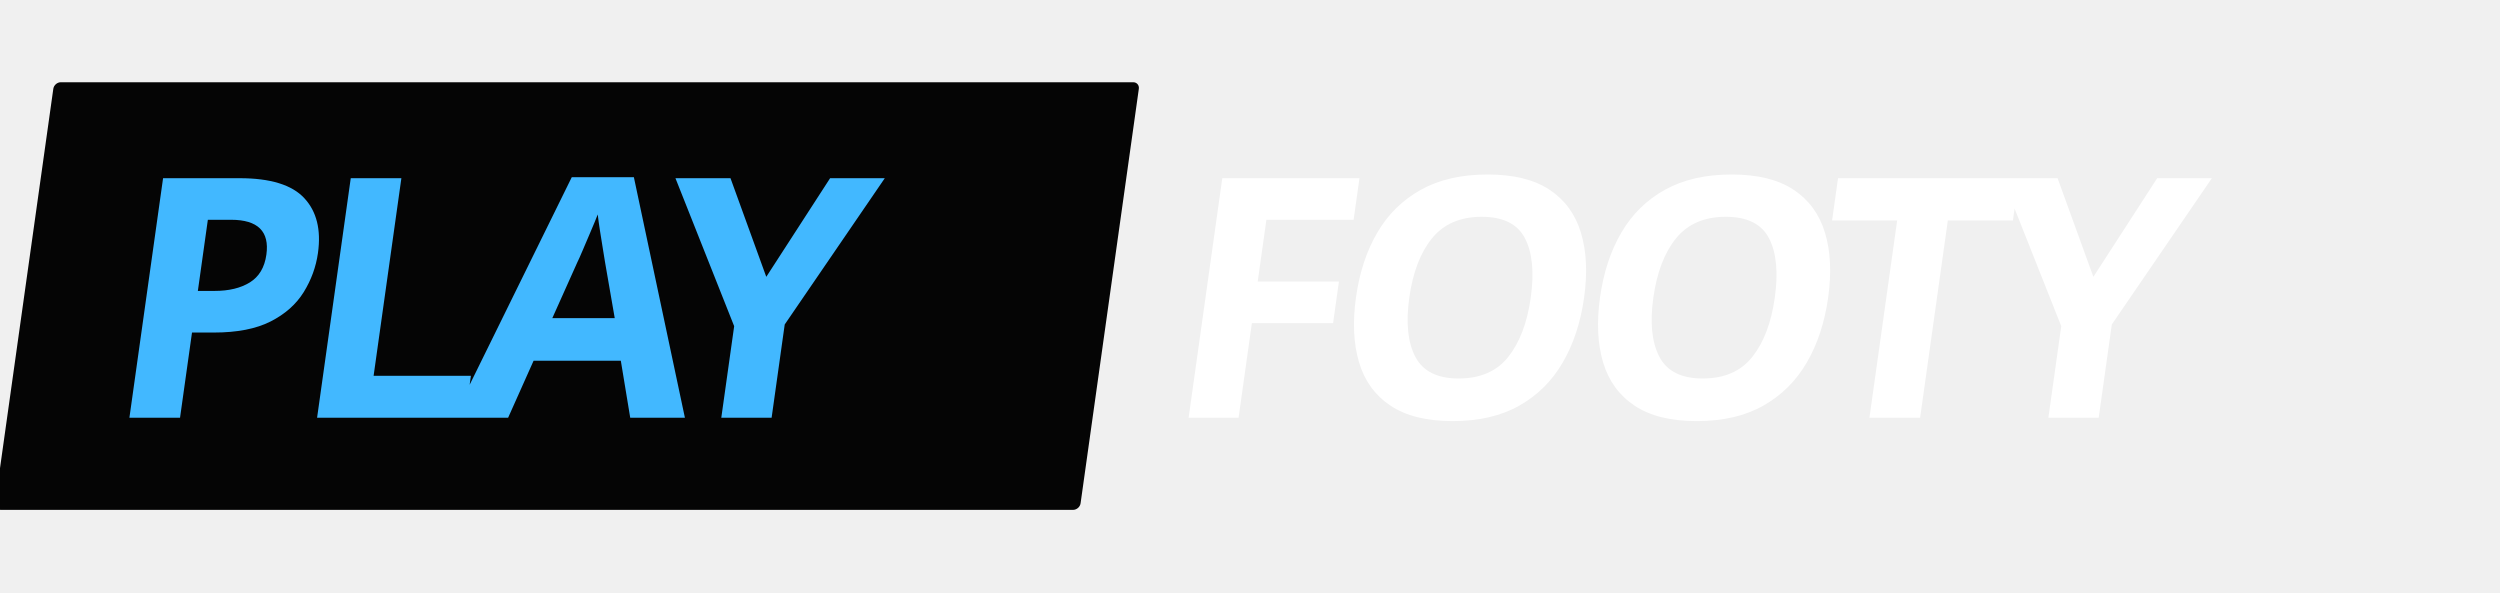
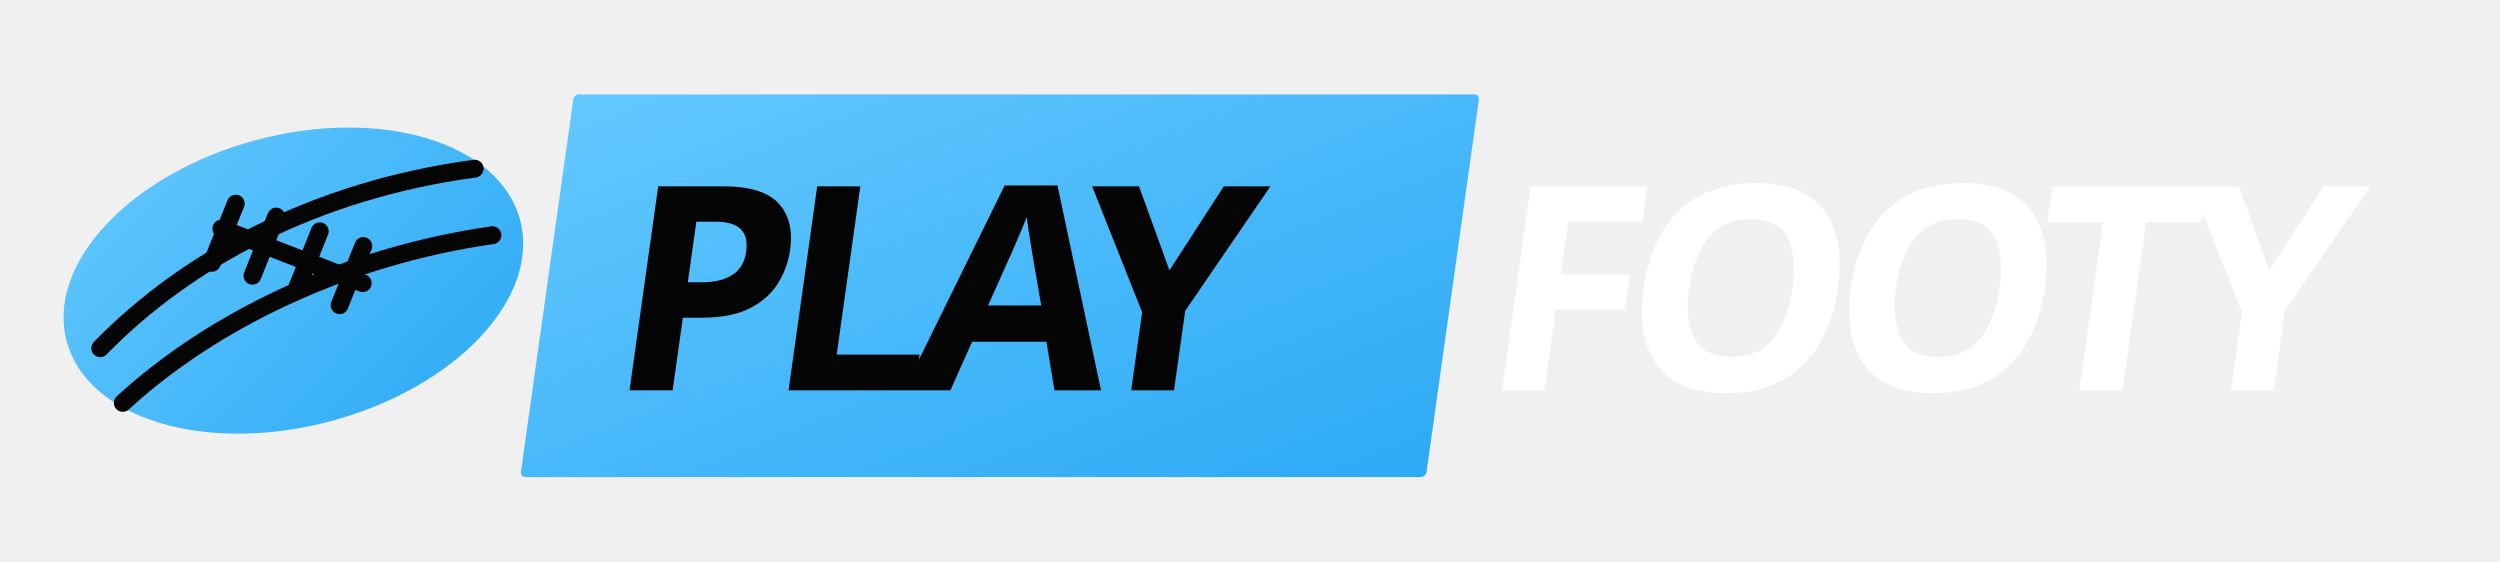
- <svg xmlns="http://www.w3.org/2000/svg" viewBox="0 0 760 180" role="img" aria-labelledby="title desc" preserveAspectRatio="xMidYMid meet">
-   <g transform="skewX(-8)">
-     <rect x="20" y="25" width="330" height="130" rx="2" fill="#050505" />
-     <text x="48" y="127" fill="#42B8FF" font-family="Arial Black, Impact, sans-serif" font-size="102" font-weight="900" letter-spacing="-7">PLAY</text>
-     <text x="370" y="127" fill="#FFFFFF" font-family="Arial Black, Impact, sans-serif" font-size="102" font-weight="900" letter-spacing="-7">FOOTY</text>
+ <svg xmlns="http://www.w3.org/2000/svg" viewBox="0 0 980 220" role="img" aria-labelledby="title desc" preserveAspectRatio="xMidYMid meet">
+   <defs>
+     <linearGradient id="pfBlue" x1="0" y1="0" x2="1" y2="1">
+       <stop offset="0" stop-color="#63c8ff" />
+       <stop offset="1" stop-color="#2daaf5" />
+     </linearGradient>
+   </defs>
+   <g transform="translate(10 14)">
+     <g transform="rotate(-15 105 96)">
+       <ellipse cx="105" cy="96" rx="92" ry="57" fill="url(#pfBlue)" />
+       <path d="M25 102c42-25 98-38 160-30M28 125c42-22 99-33 157-26" fill="none" stroke="#050505" stroke-width="7" stroke-linecap="round" />
+       <path d="M83 69l48 35M91 61l-15 20M105 70L90 90M120 80l-15 20M135 90l-15 20" fill="none" stroke="#050505" stroke-width="7" stroke-linecap="round" />
+     </g>
+     <g transform="translate(215 23) skewX(-8)">
+       <rect width="355" height="150" rx="2" fill="url(#pfBlue)" />
+       <text x="28" y="116" fill="#050505" font-family="Arial Black, Impact, sans-serif" font-size="112" font-weight="900" letter-spacing="-8">PLAY</text>
+     </g>
+     <g transform="translate(585 23) skewX(-8)">
+       <text x="0" y="116" fill="#ffffff" font-family="Arial Black, Impact, sans-serif" font-size="112" font-weight="900" letter-spacing="-8">FOOTY</text>
+     </g>
  </g>
</svg>
